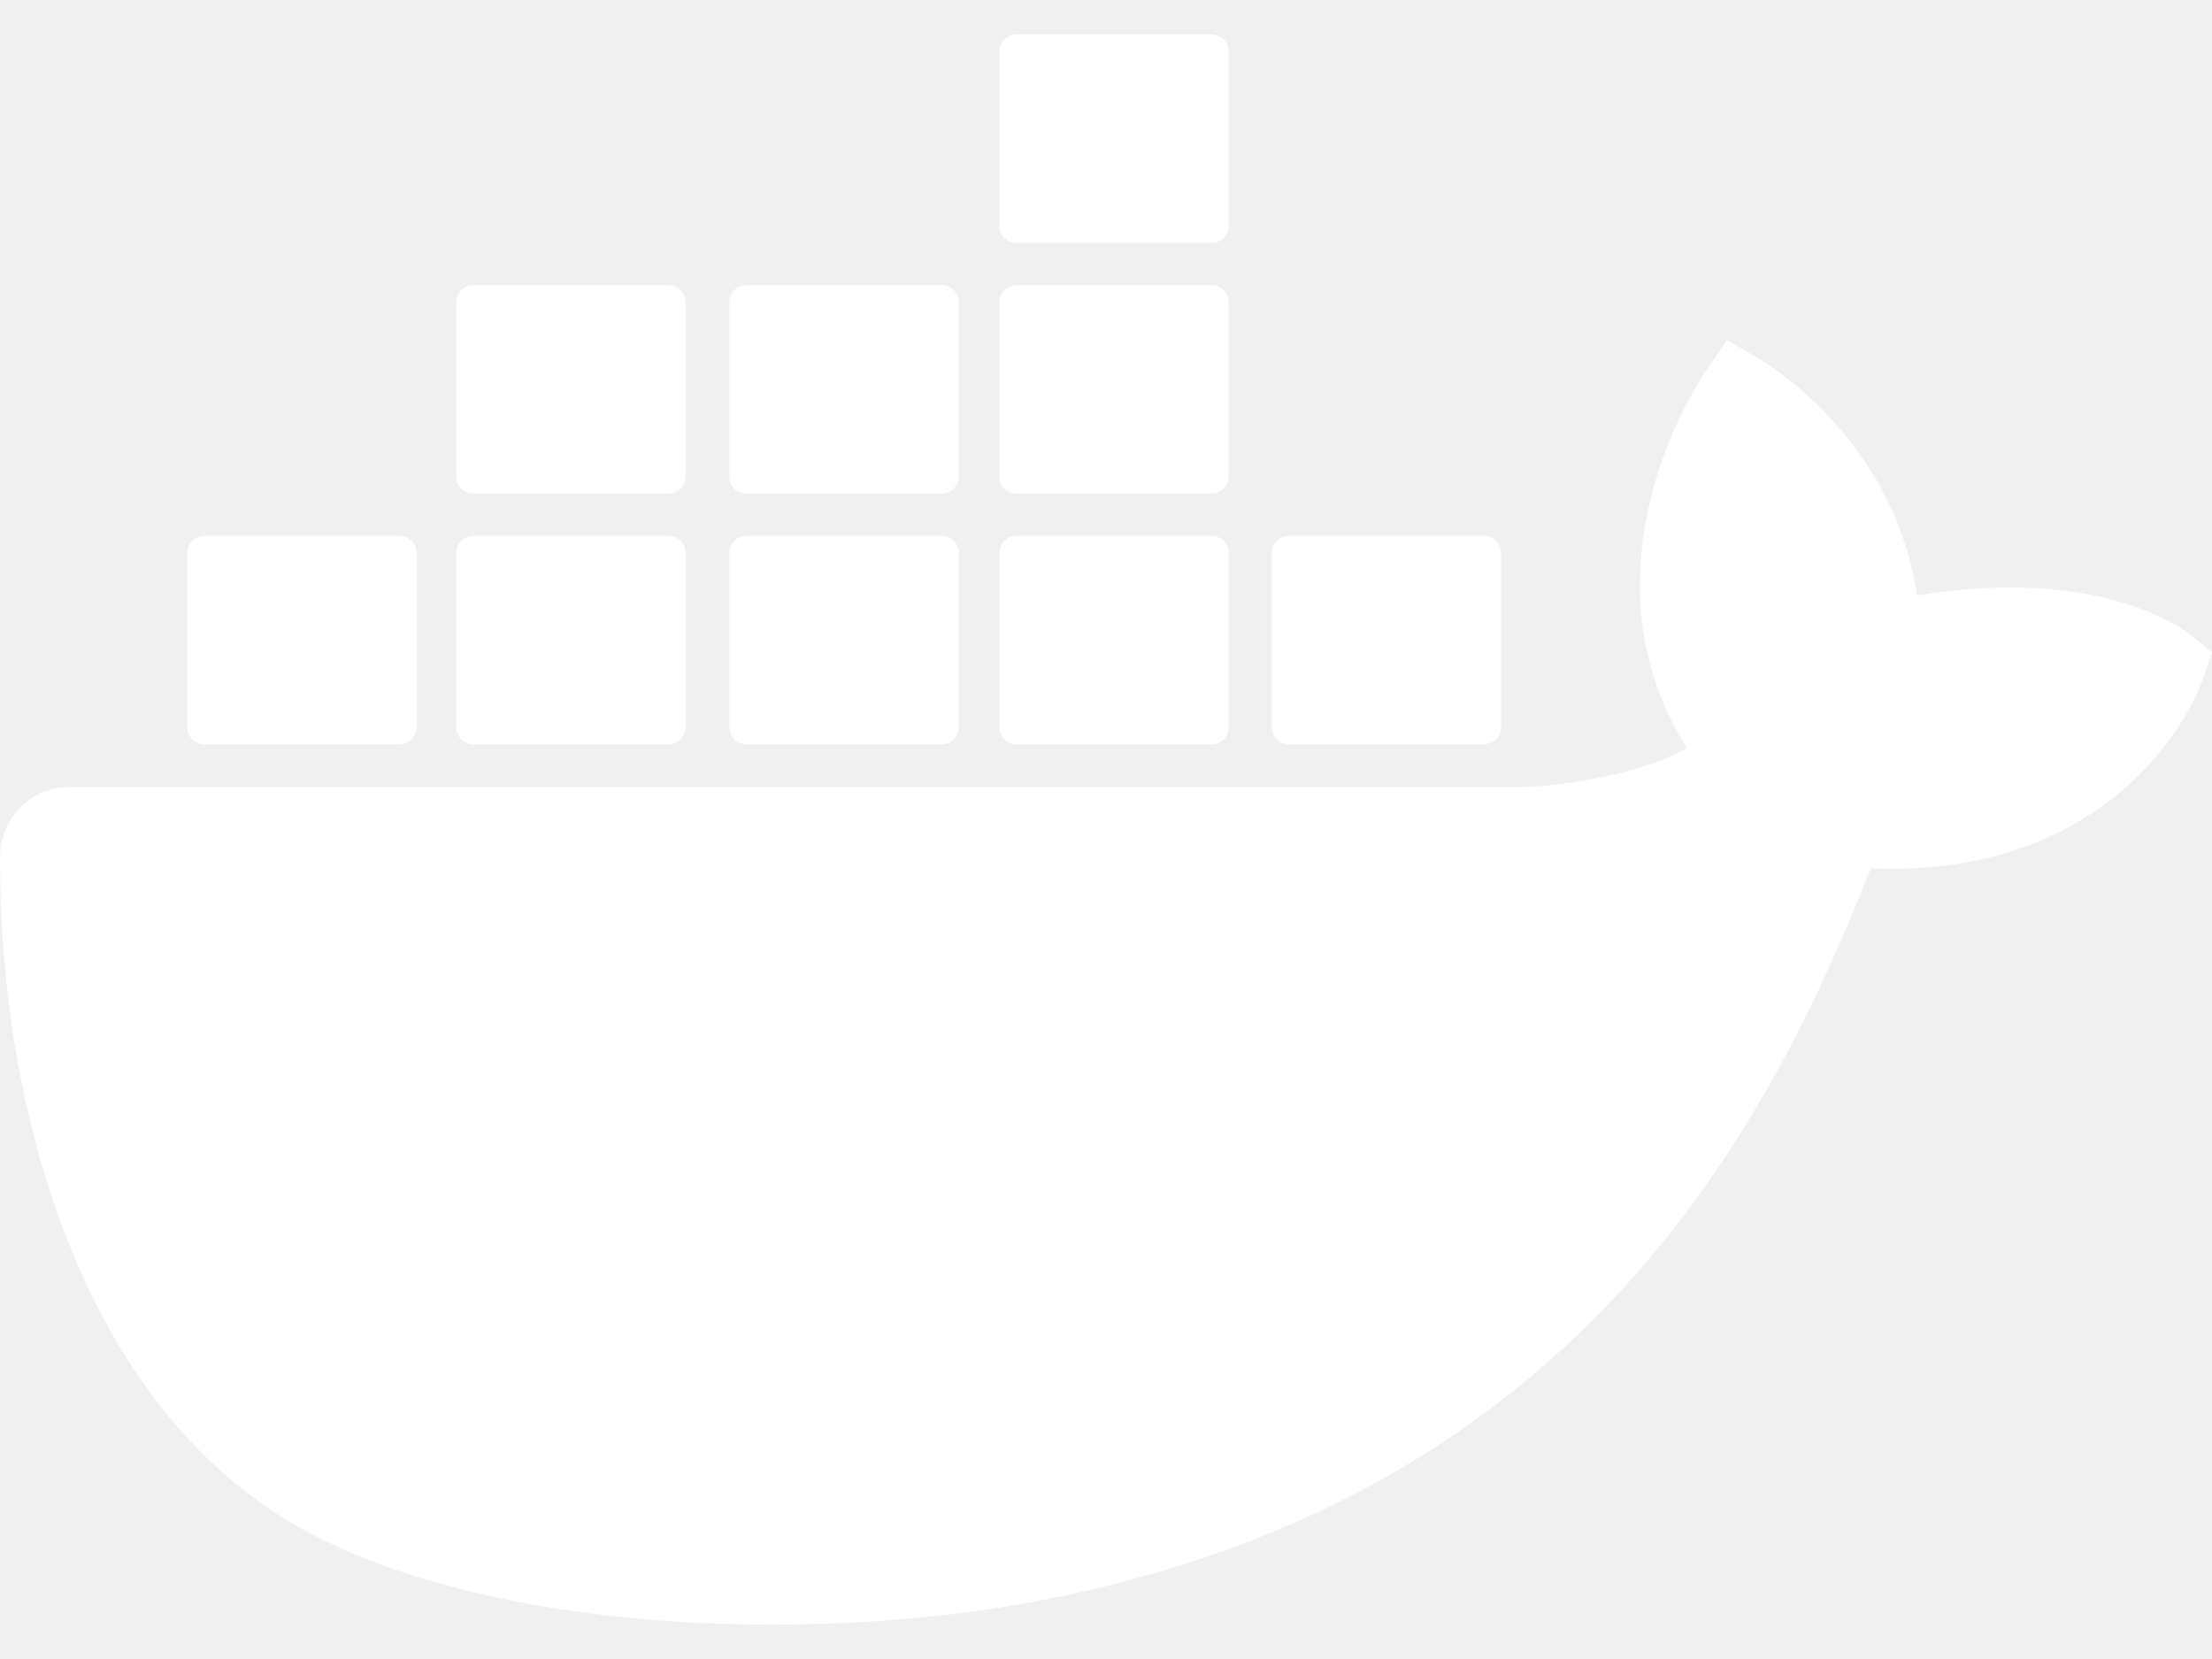
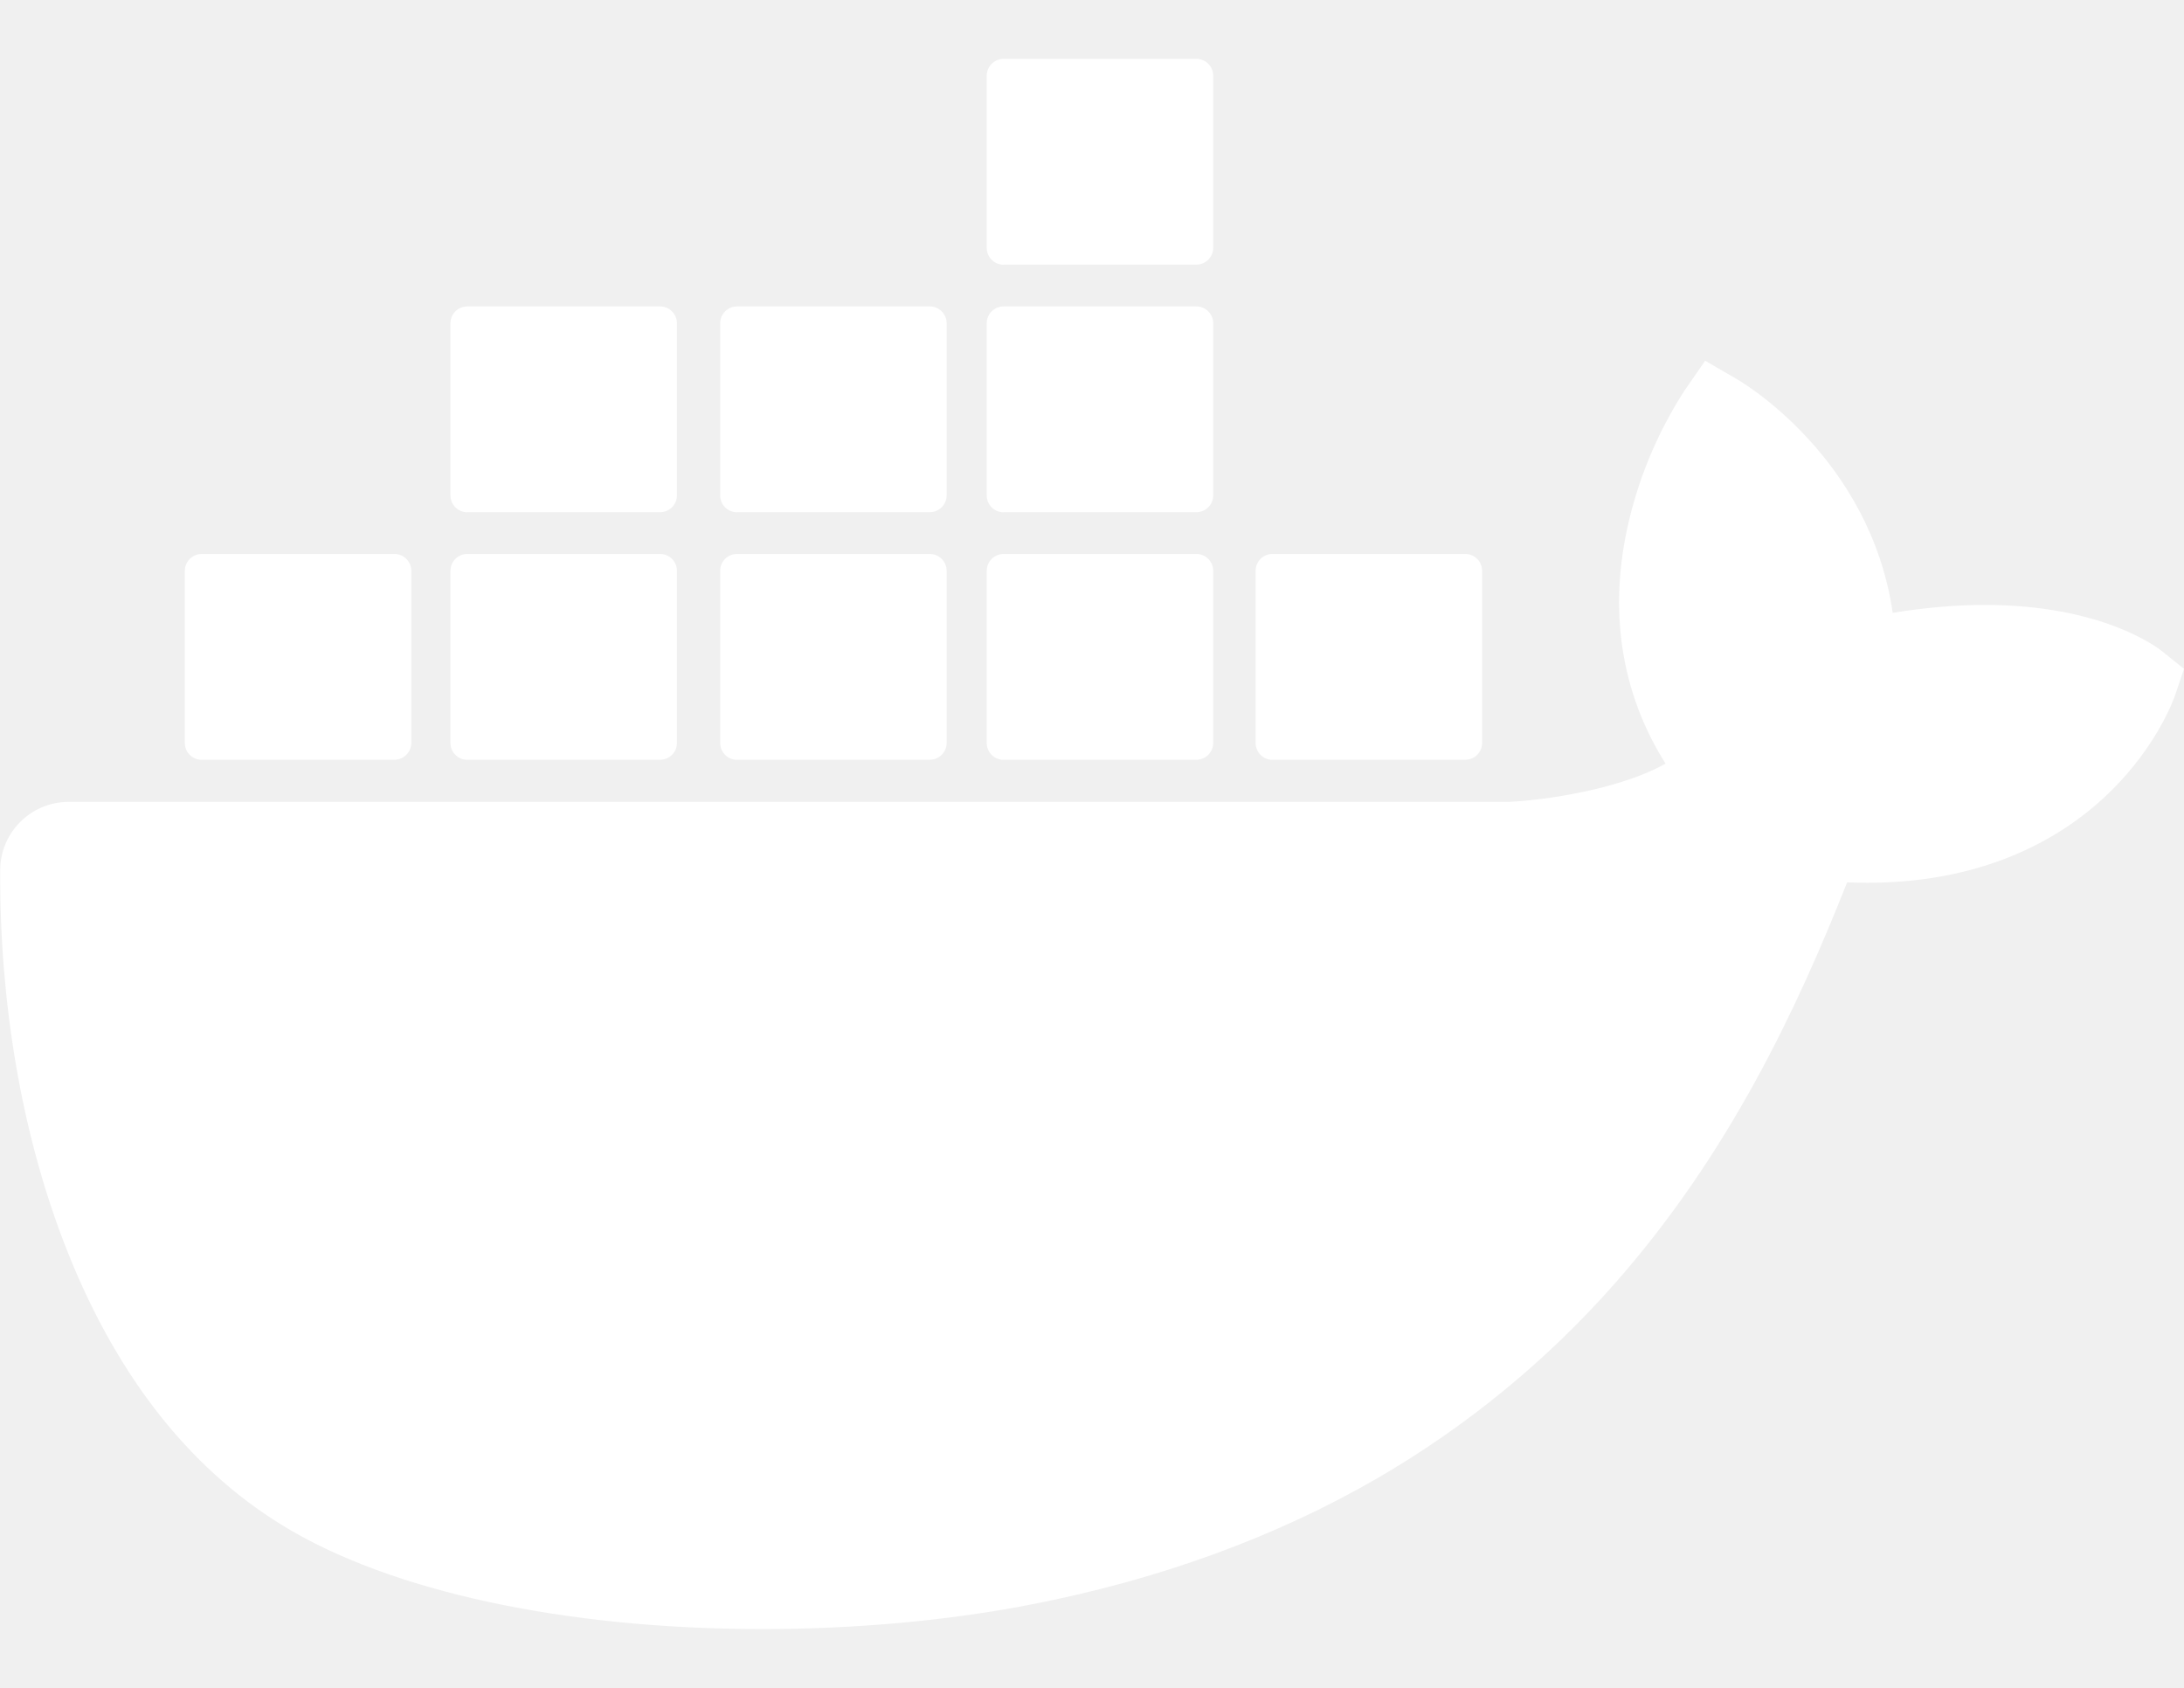
- <svg xmlns="http://www.w3.org/2000/svg" class="MuiBox-root css-15p9n5u" viewBox="0 0 24 18" fill="white">
+ <svg xmlns="http://www.w3.org/2000/svg" viewBox="0 0 24 18" fill="#ffffff" width="110" height="85">
  <path d="M23.763 6.886c-.065-.053-.673-.512-1.954-.512-.32 0-.659.03-1.01.087-.248-1.703-1.651-2.533-1.716-2.57l-.345-.2-.227.328a4.596 4.596 0 0 0-.611 1.433c-.23.972-.09 1.884.403 2.666-.596.331-1.546.418-1.744.42H.752a.753.753 0 0 0-.75.749c-.007 1.456.233 2.864.692 4.07.545 1.43 1.355 2.483 2.409 3.13 1.181.725 3.104 1.14 5.276 1.14 1.016 0 2.03-.092 2.93-.266 1.417-.273 2.705-.742 3.826-1.391a10.497 10.497 0 0 0 2.61-2.14c1.252-1.42 1.998-3.005 2.553-4.408.075.003.148.005.221.005 1.371 0 2.215-.55 2.68-1.01.505-.5.685-.998.704-1.053L24 7.076l-.237-.19Z" />
  <path d="M2.216 8.075h2.119a.186.186 0 0 0 .185-.186V6a.186.186 0 0 0-.185-.186H2.216A.186.186 0 0 0 2.031 6v1.89c0 .103.083.186.185.186Zm2.92 0h2.118a.185.185 0 0 0 .185-.186V6a.185.185 0 0 0-.185-.186H5.136A.185.185 0 0 0 4.95 6v1.89c0 .103.083.186.186.186Zm2.964 0h2.118a.186.186 0 0 0 .185-.186V6a.186.186 0 0 0-.185-.186H8.1A.185.185 0 0 0 7.914 6v1.89c0 .103.083.186.186.186Zm2.928 0h2.119a.185.185 0 0 0 .185-.186V6a.185.185 0 0 0-.185-.186h-2.119a.186.186 0 0 0-.185.186v1.89c0 .103.083.186.185.186Zm-5.892-2.72h2.118a.185.185 0 0 0 .185-.186V3.28a.186.186 0 0 0-.185-.186H5.136a.186.186 0 0 0-.186.186v1.89c0 .103.083.186.186.186Zm2.964 0h2.118a.186.186 0 0 0 .185-.186V3.28a.186.186 0 0 0-.185-.186H8.1a.186.186 0 0 0-.186.186v1.89c0 .103.083.186.186.186Zm2.928 0h2.119a.185.185 0 0 0 .185-.186V3.28a.186.186 0 0 0-.185-.186h-2.119a.186.186 0 0 0-.185.186v1.89c0 .103.083.186.185.186Zm0-2.72h2.119a.186.186 0 0 0 .185-.186V.56a.185.185 0 0 0-.185-.186h-2.119a.186.186 0 0 0-.185.186v1.89c0 .103.083.186.185.186Zm2.955 5.44h2.118a.185.185 0 0 0 .186-.186V6a.185.185 0 0 0-.186-.186h-2.118a.185.185 0 0 0-.185.186v1.89c0 .103.083.186.185.186Z" />
</svg>
